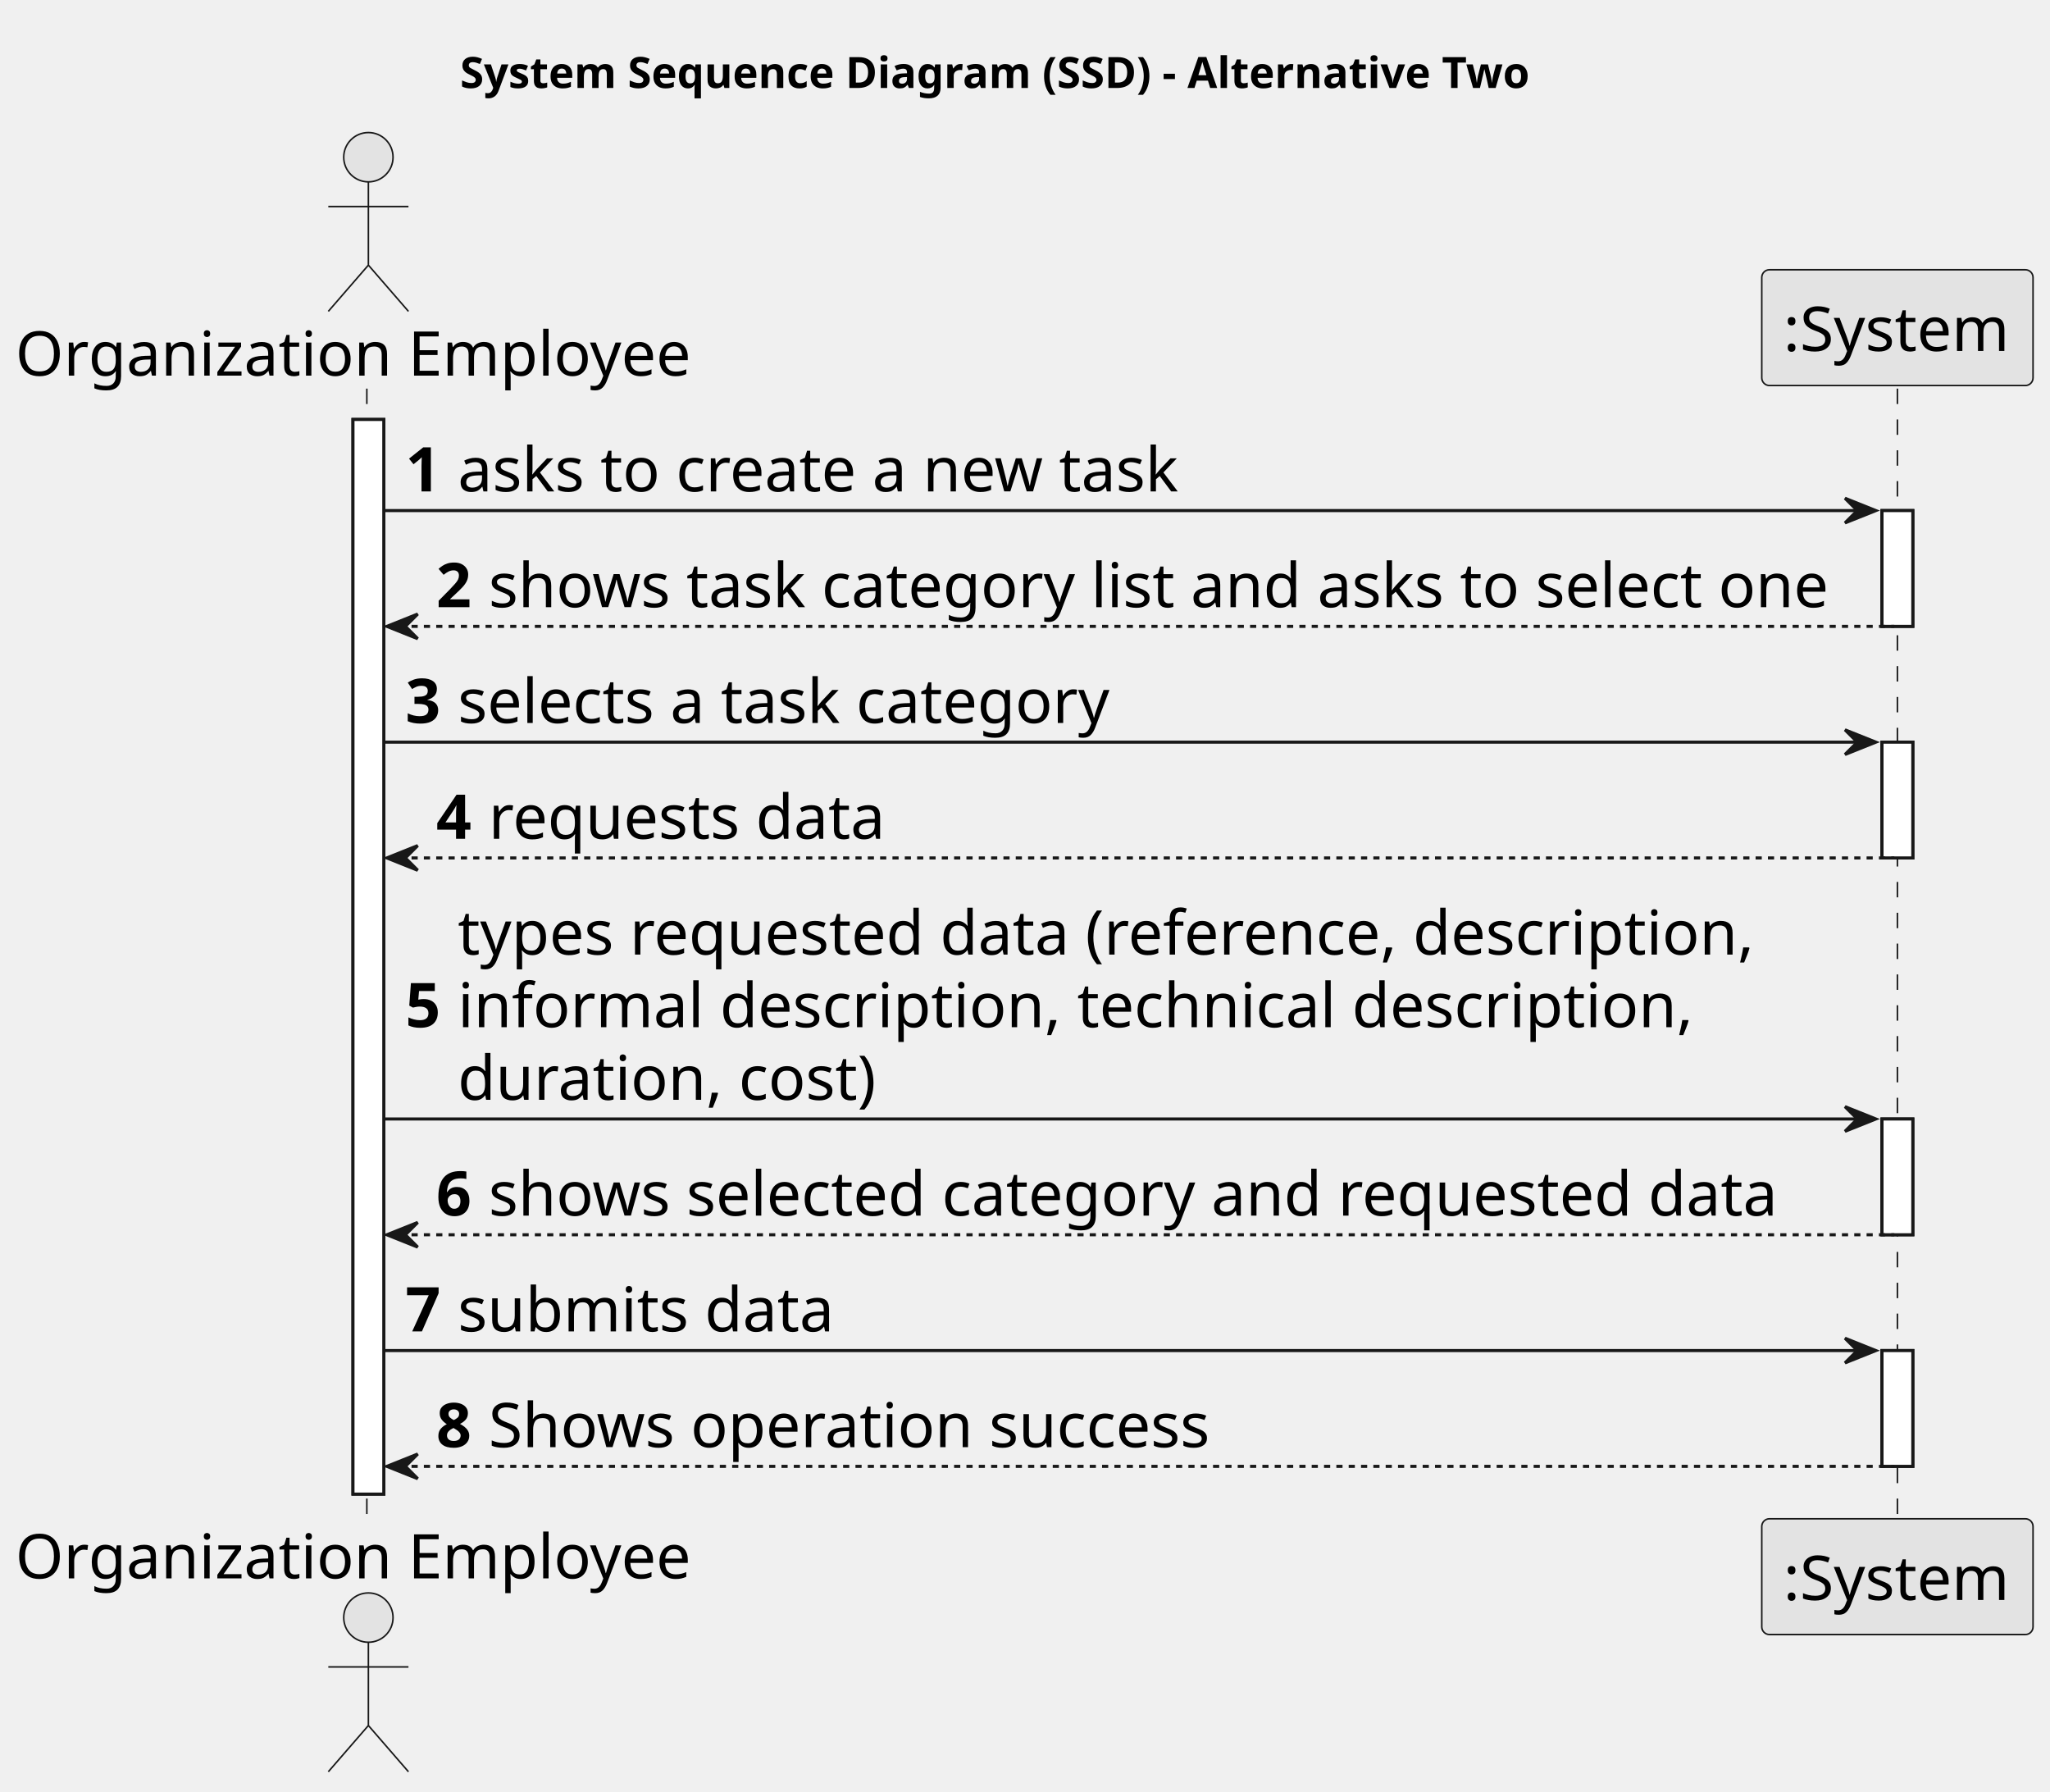
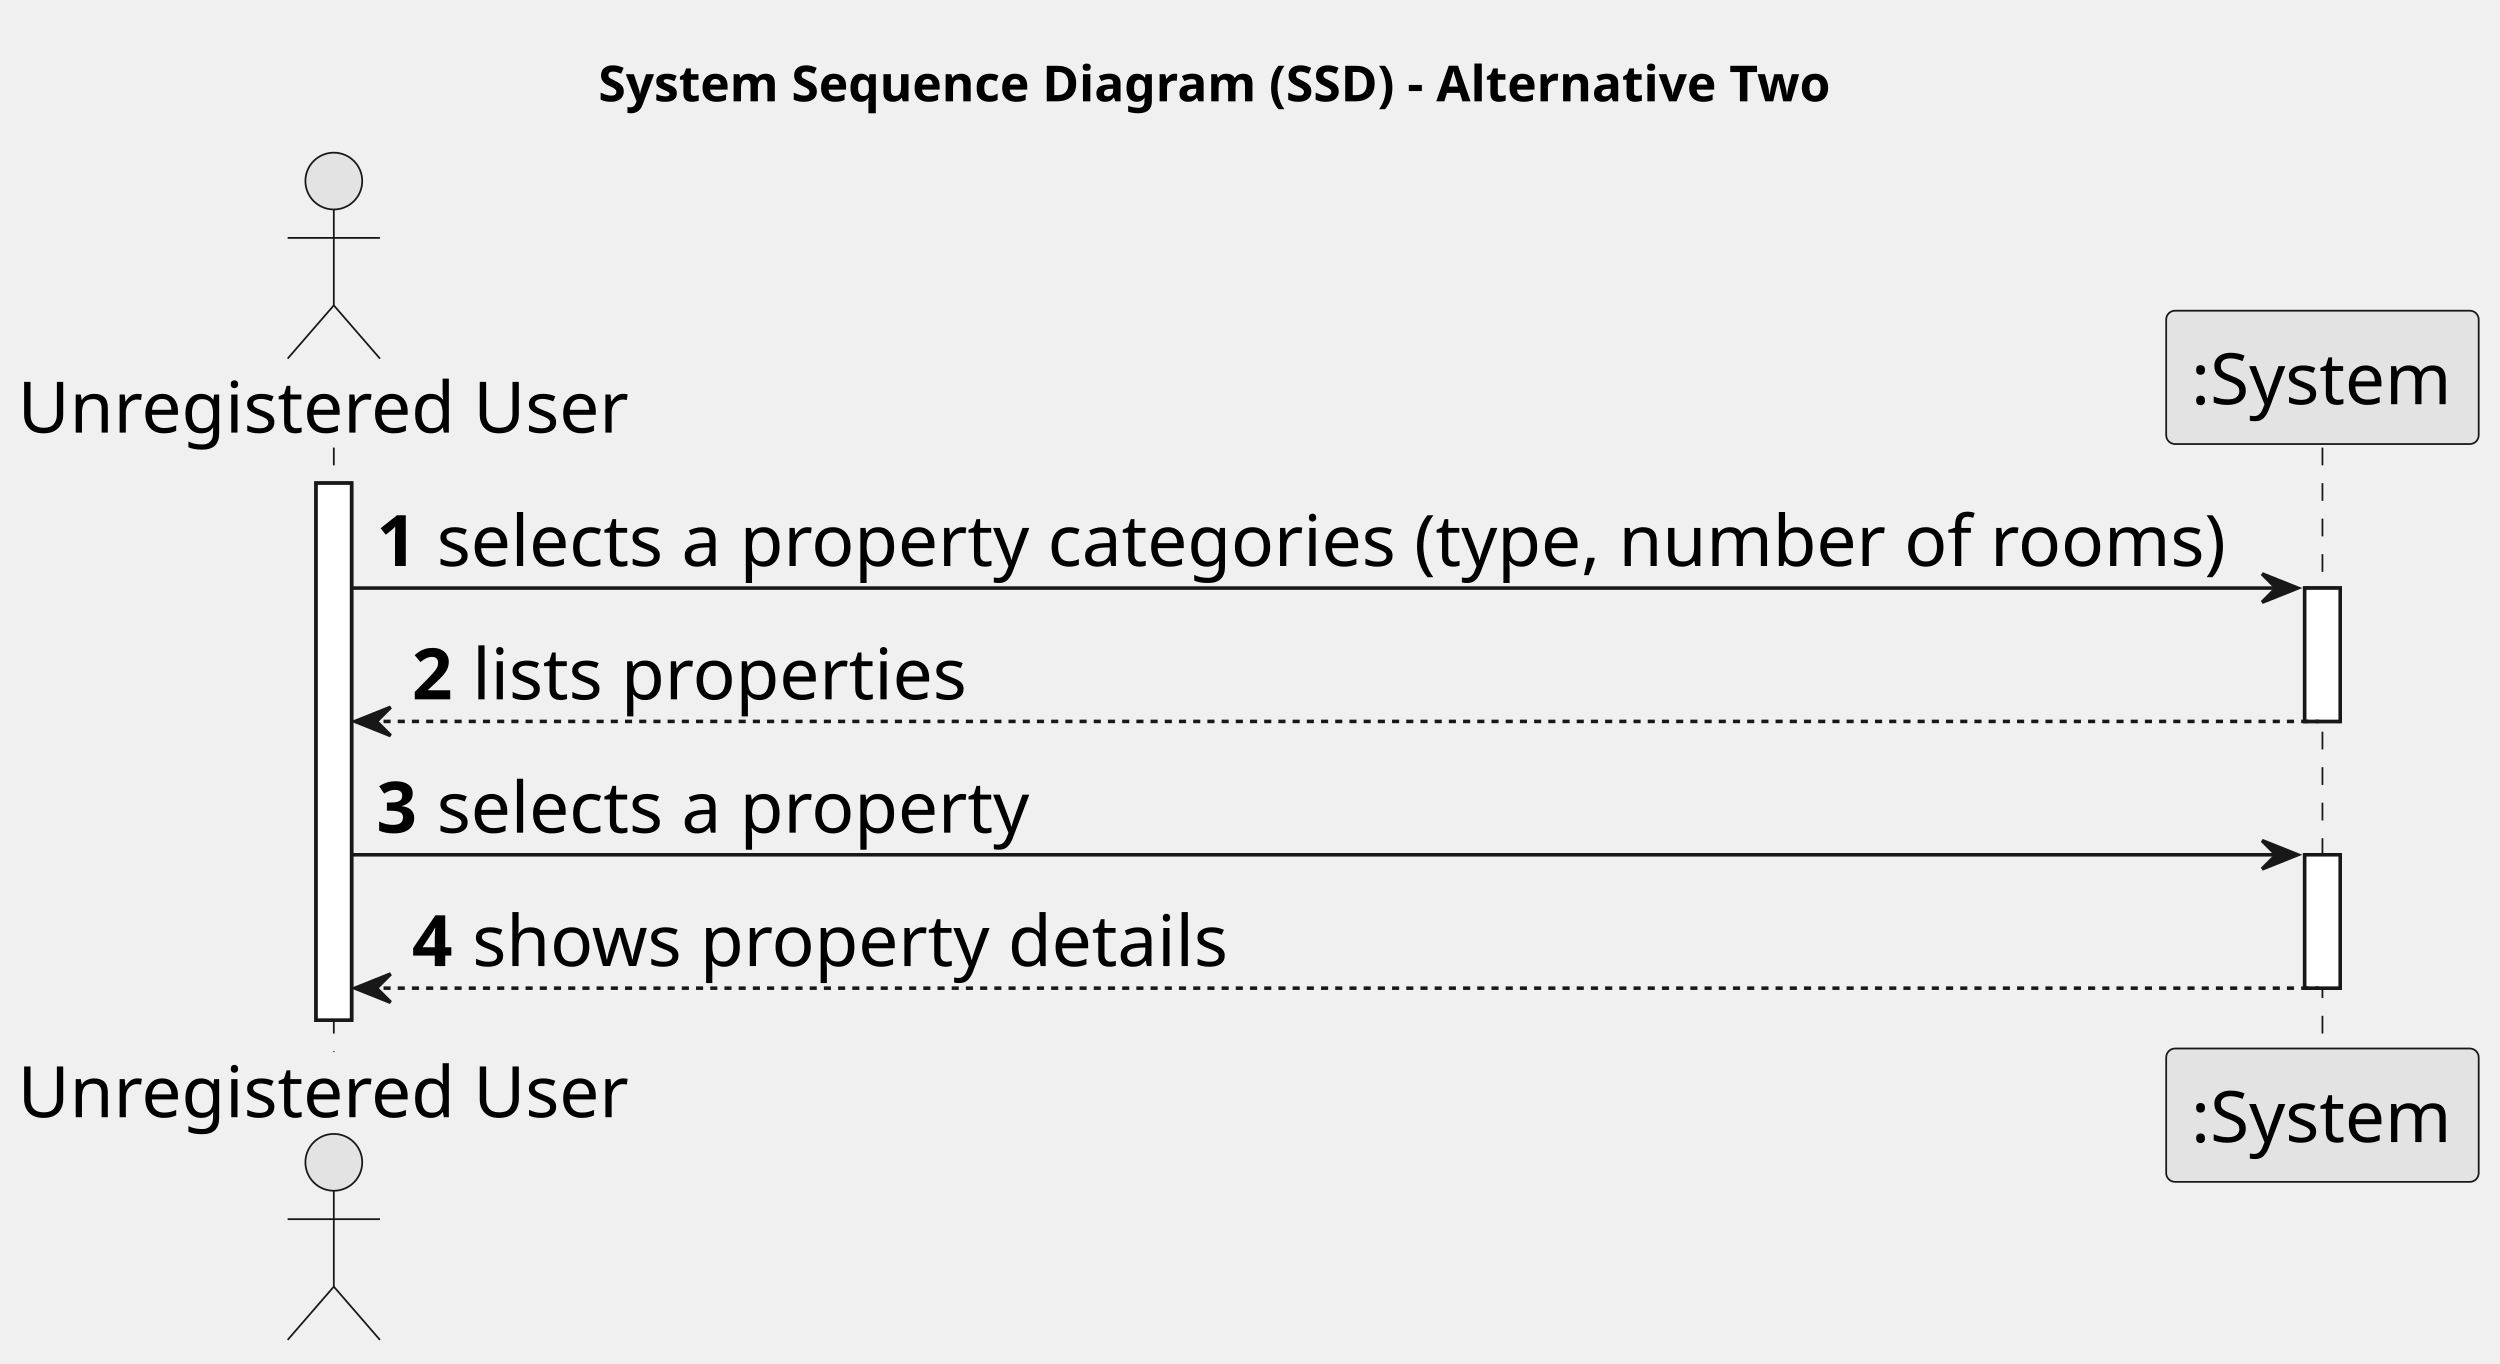
- <svg xmlns="http://www.w3.org/2000/svg" contentStyleType="text/css" height="581px" preserveAspectRatio="none" style="width:665px;height:581px;background:#FFFFFF;" version="1.1" viewBox="0 0 665 581" width="665px" zoomAndPan="magnify">
+ <svg xmlns="http://www.w3.org/2000/svg" contentStyleType="text/css" height="384px" preserveAspectRatio="none" style="width:704px;height:384px;background:#FFFFFF;" version="1.1" viewBox="0 0 704 384" width="704px" zoomAndPan="magnify">
  <defs />
  <g>
-     <text fill="#000000" font-family="sans-serif" font-size="14" font-weight="bold" lengthAdjust="spacing" textLength="365" x="149.25" y="28.535">System Sequence Diagram (SSD) - Alternative Two</text>
-     <rect fill="#FFFFFF" height="348.547" style="stroke:#181818;stroke-width:1.0;" width="10" x="114.5" y="136.043" />
-     <rect fill="#FFFFFF" height="37.555" style="stroke:#181818;stroke-width:1.0;" width="10" x="610.5" y="165.598" />
-     <rect fill="#FFFFFF" height="37.555" style="stroke:#181818;stroke-width:1.0;" width="10" x="610.5" y="240.707" />
-     <rect fill="#FFFFFF" height="37.555" style="stroke:#181818;stroke-width:1.0;" width="10" x="610.5" y="362.926" />
-     <rect fill="#FFFFFF" height="37.555" style="stroke:#181818;stroke-width:1.0;" width="10" x="610.5" y="438.035" />
-     <line style="stroke:#181818;stroke-width:0.5;stroke-dasharray:5.0,5.0;" x1="119" x2="119" y1="126.043" y2="493.59" />
-     <line style="stroke:#181818;stroke-width:0.5;stroke-dasharray:5.0,5.0;" x1="615.5" x2="615.5" y1="126.043" y2="493.59" />
-     <text fill="#000000" font-family="sans-serif" font-size="20" lengthAdjust="spacing" textLength="223" x="5" y="121.824">Organization Employee</text>
-     <ellipse cx="119.5" cy="50.988" fill="#E3E3E3" rx="8" ry="8" style="stroke:#181818;stroke-width:0.5;" />
-     <path d="M119.5,58.988 L119.5,85.988 M106.5,66.988 L132.5,66.988 M119.5,85.988 L106.5,100.988 M119.5,85.988 L132.5,100.988 " fill="none" style="stroke:#181818;stroke-width:0.5;" />
-     <text fill="#000000" font-family="sans-serif" font-size="20" lengthAdjust="spacing" textLength="223" x="5" y="511.926">Organization Employee</text>
-     <ellipse cx="119.5" cy="524.644" fill="#E3E3E3" rx="8" ry="8" style="stroke:#181818;stroke-width:0.5;" />
-     <path d="M119.5,532.644 L119.5,559.644 M106.5,540.644 L132.5,540.644 M119.5,559.644 L106.5,574.644 M119.5,559.644 L132.5,574.644 " fill="none" style="stroke:#181818;stroke-width:0.5;" />
-     <rect fill="#E3E3E3" height="37.555" rx="2.5" ry="2.5" style="stroke:#181818;stroke-width:0.5;" width="88" x="571.5" y="87.488" />
-     <text fill="#000000" font-family="sans-serif" font-size="20" lengthAdjust="spacing" textLength="74" x="578.5" y="113.824">:System</text>
-     <rect fill="#E3E3E3" height="37.555" rx="2.5" ry="2.5" style="stroke:#181818;stroke-width:0.5;" width="88" x="571.5" y="492.59" />
-     <text fill="#000000" font-family="sans-serif" font-size="20" lengthAdjust="spacing" textLength="74" x="578.5" y="518.926">:System</text>
-     <rect fill="#FFFFFF" height="348.547" style="stroke:#181818;stroke-width:1.0;" width="10" x="114.5" y="136.043" />
-     <rect fill="#FFFFFF" height="37.555" style="stroke:#181818;stroke-width:1.0;" width="10" x="610.5" y="165.598" />
-     <rect fill="#FFFFFF" height="37.555" style="stroke:#181818;stroke-width:1.0;" width="10" x="610.5" y="240.707" />
-     <rect fill="#FFFFFF" height="37.555" style="stroke:#181818;stroke-width:1.0;" width="10" x="610.5" y="362.926" />
-     <rect fill="#FFFFFF" height="37.555" style="stroke:#181818;stroke-width:1.0;" width="10" x="610.5" y="438.035" />
-     <polygon fill="#181818" points="598.5,161.598,608.5,165.598,598.5,169.598,602.5,165.598" style="stroke:#181818;stroke-width:1.0;" />
-     <line style="stroke:#181818;stroke-width:1.0;" x1="124.5" x2="604.5" y1="165.598" y2="165.598" />
-     <text fill="#000000" font-family="sans-serif" font-size="20" font-weight="bold" lengthAdjust="spacing" textLength="13" x="131.5" y="159.379">1</text>
-     <text fill="#000000" font-family="sans-serif" font-size="20" lengthAdjust="spacing" textLength="239" x="148.5" y="159.379">asks to create a new task</text>
-     <polygon fill="#181818" points="135.5,199.152,125.5,203.152,135.5,207.152,131.5,203.152" style="stroke:#181818;stroke-width:1.0;" />
-     <line style="stroke:#181818;stroke-width:1.0;stroke-dasharray:2.0,2.0;" x1="129.5" x2="614.5" y1="203.152" y2="203.152" />
-     <text fill="#000000" font-family="sans-serif" font-size="20" font-weight="bold" lengthAdjust="spacing" textLength="13" x="141.5" y="196.934">2</text>
-     <text fill="#000000" font-family="sans-serif" font-size="20" lengthAdjust="spacing" textLength="445" x="158.5" y="196.934">shows task category list and asks to select one</text>
-     <polygon fill="#181818" points="598.5,236.707,608.5,240.707,598.5,244.707,602.5,240.707" style="stroke:#181818;stroke-width:1.0;" />
-     <line style="stroke:#181818;stroke-width:1.0;" x1="124.5" x2="604.5" y1="240.707" y2="240.707" />
-     <text fill="#000000" font-family="sans-serif" font-size="20" font-weight="bold" lengthAdjust="spacing" textLength="13" x="131.5" y="234.488">3</text>
-     <text fill="#000000" font-family="sans-serif" font-size="20" lengthAdjust="spacing" textLength="215" x="148.5" y="234.488">selects a task category</text>
-     <polygon fill="#181818" points="135.5,274.262,125.5,278.262,135.5,282.262,131.5,278.262" style="stroke:#181818;stroke-width:1.0;" />
-     <line style="stroke:#181818;stroke-width:1.0;stroke-dasharray:2.0,2.0;" x1="129.5" x2="614.5" y1="278.262" y2="278.262" />
-     <text fill="#000000" font-family="sans-serif" font-size="20" font-weight="bold" lengthAdjust="spacing" textLength="13" x="141.5" y="272.043">4</text>
-     <text fill="#000000" font-family="sans-serif" font-size="20" lengthAdjust="spacing" textLength="130" x="158.5" y="272.043">requests data</text>
-     <polygon fill="#181818" points="598.5,358.926,608.5,362.926,598.5,366.926,602.5,362.926" style="stroke:#181818;stroke-width:1.0;" />
-     <line style="stroke:#181818;stroke-width:1.0;" x1="124.5" x2="604.5" y1="362.926" y2="362.926" />
-     <text fill="#000000" font-family="sans-serif" font-size="20" font-weight="bold" lengthAdjust="spacing" textLength="13" x="131.5" y="333.152">5</text>
-     <text fill="#000000" font-family="sans-serif" font-size="20" lengthAdjust="spacing" textLength="429" x="148.5" y="309.598">types requested data (reference, description,</text>
-     <text fill="#000000" font-family="sans-serif" font-size="20" lengthAdjust="spacing" textLength="412" x="148.5" y="333.152">informal description, technical description,</text>
-     <text fill="#000000" font-family="sans-serif" font-size="20" lengthAdjust="spacing" textLength="139" x="148.5" y="356.707">duration, cost)</text>
-     <polygon fill="#181818" points="135.5,396.481,125.5,400.481,135.5,404.481,131.5,400.481" style="stroke:#181818;stroke-width:1.0;" />
-     <line style="stroke:#181818;stroke-width:1.0;stroke-dasharray:2.0,2.0;" x1="129.5" x2="614.5" y1="400.481" y2="400.481" />
-     <text fill="#000000" font-family="sans-serif" font-size="20" font-weight="bold" lengthAdjust="spacing" textLength="13" x="141.5" y="394.262">6</text>
-     <text fill="#000000" font-family="sans-serif" font-size="20" lengthAdjust="spacing" textLength="423" x="158.5" y="394.262">shows selected category and requested data</text>
-     <polygon fill="#181818" points="598.5,434.035,608.5,438.035,598.5,442.035,602.5,438.035" style="stroke:#181818;stroke-width:1.0;" />
-     <line style="stroke:#181818;stroke-width:1.0;" x1="124.5" x2="604.5" y1="438.035" y2="438.035" />
-     <text fill="#000000" font-family="sans-serif" font-size="20" font-weight="bold" lengthAdjust="spacing" textLength="13" x="131.5" y="431.816">7</text>
-     <text fill="#000000" font-family="sans-serif" font-size="20" lengthAdjust="spacing" textLength="125" x="148.5" y="431.816">submits data</text>
-     <polygon fill="#181818" points="135.5,471.59,125.5,475.59,135.5,479.59,131.5,475.59" style="stroke:#181818;stroke-width:1.0;" />
-     <line style="stroke:#181818;stroke-width:1.0;stroke-dasharray:2.0,2.0;" x1="129.5" x2="614.5" y1="475.59" y2="475.59" />
-     <text fill="#000000" font-family="sans-serif" font-size="20" font-weight="bold" lengthAdjust="spacing" textLength="13" x="141.5" y="469.371">8</text>
-     <text fill="#000000" font-family="sans-serif" font-size="20" lengthAdjust="spacing" textLength="237" x="158.5" y="469.371">Shows operation success</text>
+     <text fill="#000000" font-family="sans-serif" font-size="14" font-weight="bold" lengthAdjust="spacing" textLength="365" x="168.5" y="28.535">System Sequence Diagram (SSD) - Alternative Two</text>
+     <rect fill="#FFFFFF" height="151.219" style="stroke:#181818;stroke-width:1.0;" width="10" x="89" y="136.043" />
+     <rect fill="#FFFFFF" height="37.555" style="stroke:#181818;stroke-width:1.0;" width="10" x="649" y="165.598" />
+     <rect fill="#FFFFFF" height="37.555" style="stroke:#181818;stroke-width:1.0;" width="10" x="649" y="240.707" />
+     <line style="stroke:#181818;stroke-width:0.5;stroke-dasharray:5.0,5.0;" x1="94" x2="94" y1="126.043" y2="296.262" />
+     <line style="stroke:#181818;stroke-width:0.5;stroke-dasharray:5.0,5.0;" x1="654" x2="654" y1="126.043" y2="296.262" />
+     <text fill="#000000" font-family="sans-serif" font-size="20" lengthAdjust="spacing" textLength="172" x="5" y="121.824">Unregistered User</text>
+     <ellipse cx="94" cy="50.988" fill="#E3E3E3" rx="8" ry="8" style="stroke:#181818;stroke-width:0.5;" />
+     <path d="M94,58.988 L94,85.988 M81,66.988 L107,66.988 M94,85.988 L81,100.988 M94,85.988 L107,100.988 " fill="none" style="stroke:#181818;stroke-width:0.5;" />
+     <text fill="#000000" font-family="sans-serif" font-size="20" lengthAdjust="spacing" textLength="172" x="5" y="314.598">Unregistered User</text>
+     <ellipse cx="94" cy="327.316" fill="#E3E3E3" rx="8" ry="8" style="stroke:#181818;stroke-width:0.5;" />
+     <path d="M94,335.316 L94,362.316 M81,343.316 L107,343.316 M94,362.316 L81,377.316 M94,362.316 L107,377.316 " fill="none" style="stroke:#181818;stroke-width:0.5;" />
+     <rect fill="#E3E3E3" height="37.555" rx="2.5" ry="2.5" style="stroke:#181818;stroke-width:0.5;" width="88" x="610" y="87.488" />
+     <text fill="#000000" font-family="sans-serif" font-size="20" lengthAdjust="spacing" textLength="74" x="617" y="113.824">:System</text>
+     <rect fill="#E3E3E3" height="37.555" rx="2.5" ry="2.5" style="stroke:#181818;stroke-width:0.5;" width="88" x="610" y="295.262" />
+     <text fill="#000000" font-family="sans-serif" font-size="20" lengthAdjust="spacing" textLength="74" x="617" y="321.598">:System</text>
+     <rect fill="#FFFFFF" height="151.219" style="stroke:#181818;stroke-width:1.0;" width="10" x="89" y="136.043" />
+     <rect fill="#FFFFFF" height="37.555" style="stroke:#181818;stroke-width:1.0;" width="10" x="649" y="165.598" />
+     <rect fill="#FFFFFF" height="37.555" style="stroke:#181818;stroke-width:1.0;" width="10" x="649" y="240.707" />
+     <polygon fill="#181818" points="637,161.598,647,165.598,637,169.598,641,165.598" style="stroke:#181818;stroke-width:1.0;" />
+     <line style="stroke:#181818;stroke-width:1.0;" x1="99" x2="643" y1="165.598" y2="165.598" />
+     <text fill="#000000" font-family="sans-serif" font-size="20" font-weight="bold" lengthAdjust="spacing" textLength="13" x="106" y="159.379">1</text>
+     <text fill="#000000" font-family="sans-serif" font-size="20" lengthAdjust="spacing" textLength="514" x="123" y="159.379">selects a property categories (type, number of rooms)</text>
+     <polygon fill="#181818" points="110,199.152,100,203.152,110,207.152,106,203.152" style="stroke:#181818;stroke-width:1.0;" />
+     <line style="stroke:#181818;stroke-width:1.0;stroke-dasharray:2.0,2.0;" x1="104" x2="653" y1="203.152" y2="203.152" />
+     <text fill="#000000" font-family="sans-serif" font-size="20" font-weight="bold" lengthAdjust="spacing" textLength="13" x="116" y="196.934">2</text>
+     <text fill="#000000" font-family="sans-serif" font-size="20" lengthAdjust="spacing" textLength="144" x="133" y="196.934">lists properties</text>
+     <polygon fill="#181818" points="637,236.707,647,240.707,637,244.707,641,240.707" style="stroke:#181818;stroke-width:1.0;" />
+     <line style="stroke:#181818;stroke-width:1.0;" x1="99" x2="643" y1="240.707" y2="240.707" />
+     <text fill="#000000" font-family="sans-serif" font-size="20" font-weight="bold" lengthAdjust="spacing" textLength="13" x="106" y="234.488">3</text>
+     <text fill="#000000" font-family="sans-serif" font-size="20" lengthAdjust="spacing" textLength="170" x="123" y="234.488">selects a property</text>
+     <polygon fill="#181818" points="110,274.262,100,278.262,110,282.262,106,278.262" style="stroke:#181818;stroke-width:1.0;" />
+     <line style="stroke:#181818;stroke-width:1.0;stroke-dasharray:2.0,2.0;" x1="104" x2="653" y1="278.262" y2="278.262" />
+     <text fill="#000000" font-family="sans-serif" font-size="20" font-weight="bold" lengthAdjust="spacing" textLength="13" x="116" y="272.043">4</text>
+     <text fill="#000000" font-family="sans-serif" font-size="20" lengthAdjust="spacing" textLength="217" x="133" y="272.043">shows property details</text>
  </g>
</svg>
